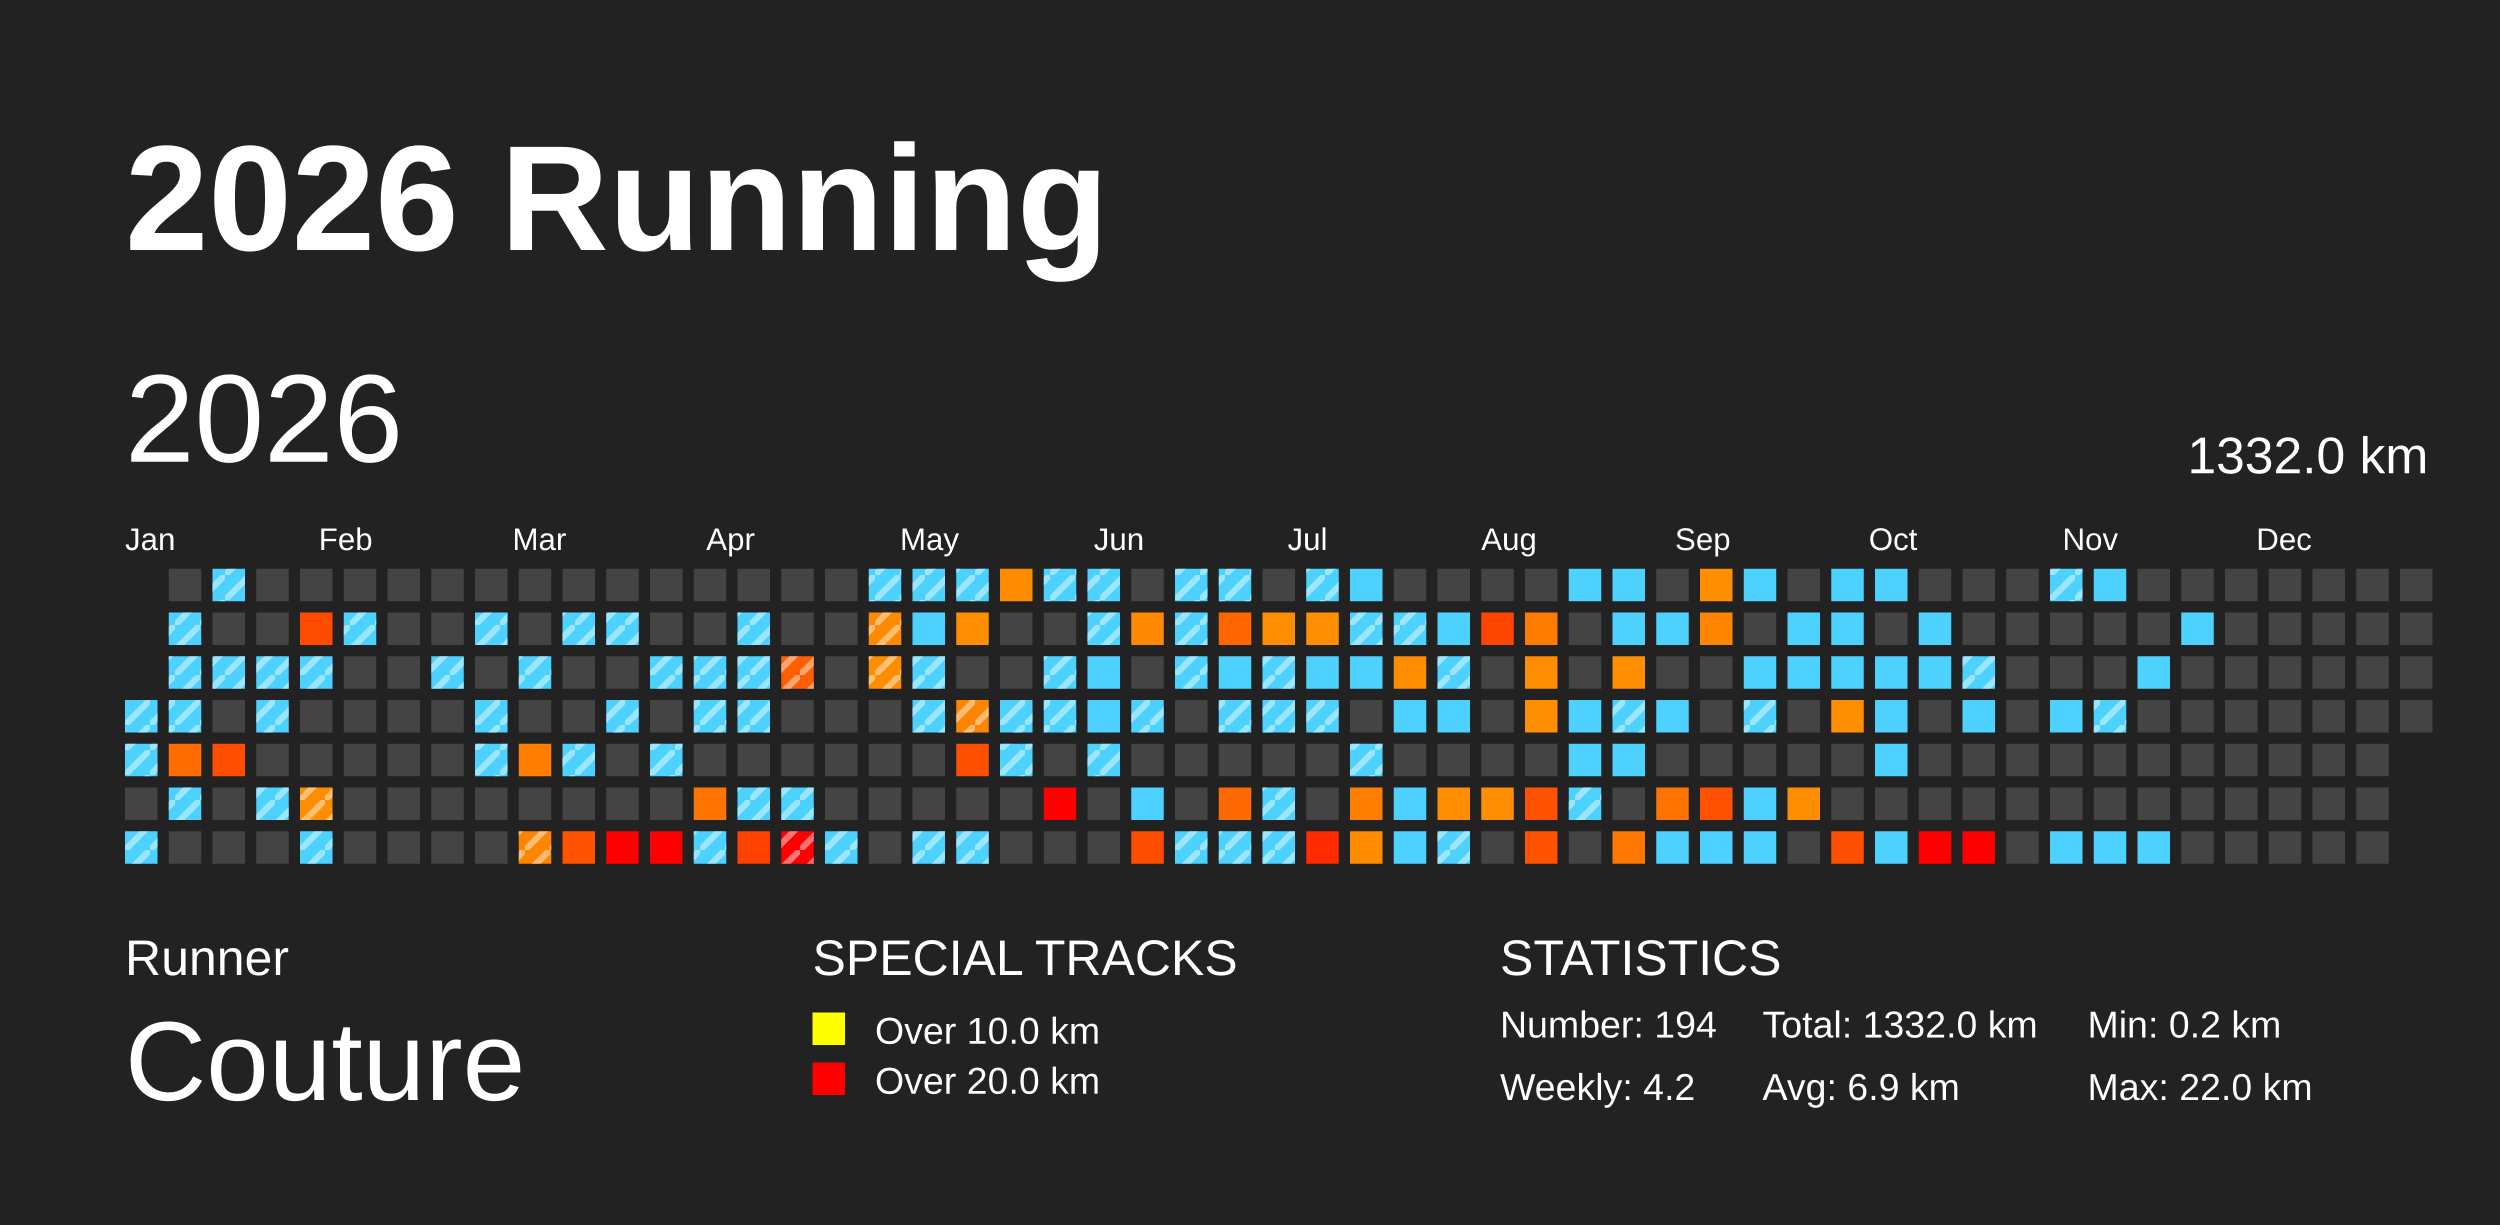
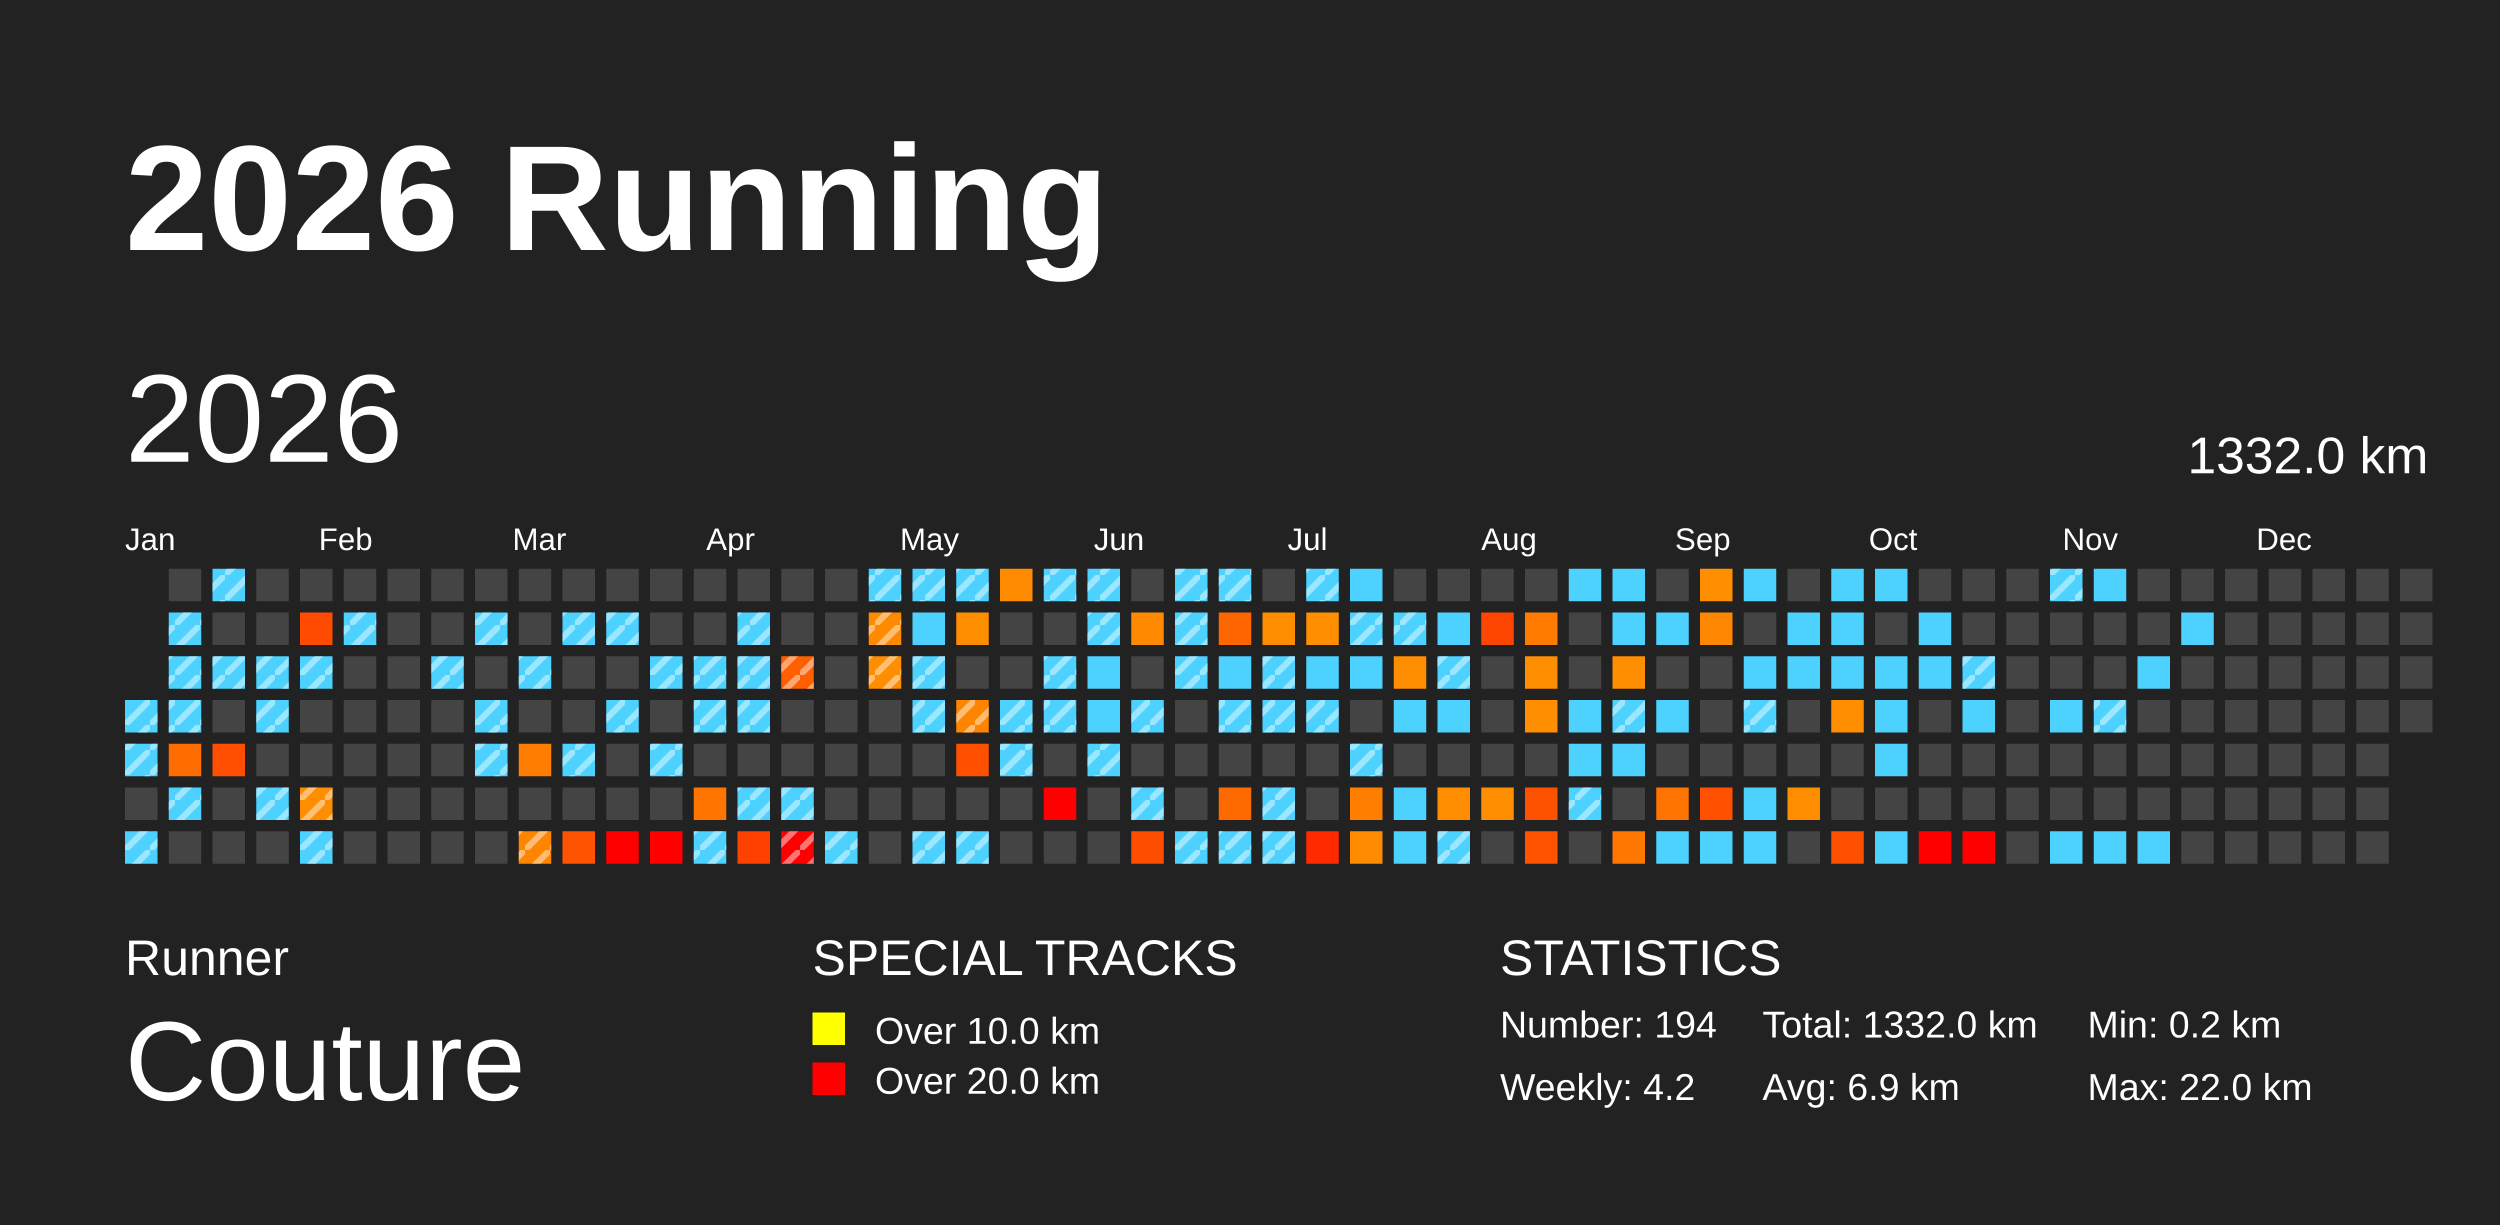
<svg xmlns="http://www.w3.org/2000/svg" baseProfile="full" height="98mm" version="1.1" viewBox="0,0,200,98" width="200mm">
  <defs>
    <pattern height="2" id="indoor-stripe" patternUnits="userSpaceOnUse" width="2">
      <line stroke="white" stroke-opacity="0.45" stroke-width="0.5" x1="0" x2="2" y1="2" y2="0" />
    </pattern>
  </defs>
  <rect fill="#222222" height="98" width="200" x="0" y="0" />
  <text fill="#FFFFFF" style="font-size:12px; font-family:Arial; font-weight:bold;" x="10" y="20">2026 Running</text>
  <text fill="#FFFFFF" style="font-size:4px; font-family:Arial" x="10" y="78">Runner</text>
  <text fill="#FFFFFF" style="font-size:9px; font-family:Arial" x="10" y="88">Couture</text>
  <text fill="#FFFFFF" style="font-size:4px; font-family:Arial" x="65" y="78">SPECIAL TRACKS</text>
  <rect fill="yellow" height="2.6" width="2.6" x="65" y="81" />
  <text fill="#FFFFFF" style="font-size:3px; font-family:Arial" x="70" y="83.5">Over 10.0 km</text>
  <rect fill="red" height="2.6" width="2.6" x="65" y="85" />
  <text fill="#FFFFFF" style="font-size:3px; font-family:Arial" x="70" y="87.5">Over 20.0 km</text>
  <text fill="#FFFFFF" style="font-size:4px; font-family:Arial" x="120" y="78">STATISTICS</text>
  <text fill="#FFFFFF" style="font-size:3px; font-family:Arial" x="120" y="83">Number: 194</text>
  <text fill="#FFFFFF" style="font-size:3px; font-family:Arial" x="120" y="88">Weekly: 4.2</text>
  <text fill="#FFFFFF" style="font-size:3px; font-family:Arial" x="141" y="83">Total: 1332.0 km</text>
  <text fill="#FFFFFF" style="font-size:3px; font-family:Arial" x="141" y="88">Avg: 6.9 km</text>
  <text fill="#FFFFFF" style="font-size:3px; font-family:Arial" x="167" y="83">Min: 0.2 km</text>
  <text fill="#FFFFFF" style="font-size:3px; font-family:Arial" x="167" y="88">Max: 22.0 km</text>
  <text dominant-baseline="hanging" fill="#FFFFFF" style="font-size:10.0px; font-family:Arial;" x="10" y="30">2026</text>
  <text dominant-baseline="hanging" fill="#FFFFFF" style="font-size:4.125px; font-family:Arial;" x="175" y="35">1332.0 km</text>
  <text fill="#FFFFFF" style="font-size:2.5px; font-family:Arial" x="10.0" y="44">Jan</text>
  <text fill="#FFFFFF" style="font-size:2.5px; font-family:Arial" x="25.5" y="44">Feb</text>
  <text fill="#FFFFFF" style="font-size:2.5px; font-family:Arial" x="41.0" y="44">Mar</text>
  <text fill="#FFFFFF" style="font-size:2.5px; font-family:Arial" x="56.5" y="44">Apr</text>
  <text fill="#FFFFFF" style="font-size:2.5px; font-family:Arial" x="72.0" y="44">May</text>
  <text fill="#FFFFFF" style="font-size:2.5px; font-family:Arial" x="87.5" y="44">Jun</text>
  <text fill="#FFFFFF" style="font-size:2.5px; font-family:Arial" x="103.0" y="44">Jul</text>
  <text fill="#FFFFFF" style="font-size:2.5px; font-family:Arial" x="118.5" y="44">Aug</text>
  <text fill="#FFFFFF" style="font-size:2.5px; font-family:Arial" x="134.0" y="44">Sep</text>
  <text fill="#FFFFFF" style="font-size:2.5px; font-family:Arial" x="149.5" y="44">Oct</text>
  <text fill="#FFFFFF" style="font-size:2.5px; font-family:Arial" x="165.0" y="44">Nov</text>
  <text fill="#FFFFFF" style="font-size:2.5px; font-family:Arial" x="180.5" y="44">Dec</text>
  <rect fill="#4dd2ff" height="2.6" width="2.6" x="10.0" y="56.0" />
  <rect fill="url(#indoor-stripe)" height="2.6" style="pointer-events: none;" width="2.6" x="10.0" y="56.0" />
  <rect fill="#4dd2ff" height="2.6" width="2.6" x="10.0" y="59.5" />
  <rect fill="url(#indoor-stripe)" height="2.6" style="pointer-events: none;" width="2.6" x="10.0" y="59.5" />
  <rect fill="#444444" height="2.6" width="2.6" x="10.0" y="63.0" />
  <rect fill="#4dd2ff" height="2.6" width="2.6" x="10.0" y="66.5" />
  <rect fill="url(#indoor-stripe)" height="2.6" style="pointer-events: none;" width="2.6" x="10.0" y="66.5" />
  <rect fill="#444444" height="2.6" width="2.6" x="13.5" y="45.5" />
  <rect fill="#4dd2ff" height="2.6" width="2.6" x="13.5" y="49.0" />
  <rect fill="url(#indoor-stripe)" height="2.6" style="pointer-events: none;" width="2.6" x="13.5" y="49.0" />
  <rect fill="#4dd2ff" height="2.6" width="2.6" x="13.5" y="52.5" />
  <rect fill="url(#indoor-stripe)" height="2.6" style="pointer-events: none;" width="2.6" x="13.5" y="52.5" />
  <rect fill="#4dd2ff" height="2.6" width="2.6" x="13.5" y="56.0" />
  <rect fill="url(#indoor-stripe)" height="2.6" style="pointer-events: none;" width="2.6" x="13.5" y="56.0" />
  <rect fill="#ff6d00" height="2.6" width="2.6" x="13.5" y="59.5" />
  <rect fill="#4dd2ff" height="2.6" width="2.6" x="13.5" y="63.0" />
  <rect fill="url(#indoor-stripe)" height="2.6" style="pointer-events: none;" width="2.6" x="13.5" y="63.0" />
  <rect fill="#444444" height="2.6" width="2.6" x="13.5" y="66.5" />
  <rect fill="#4dd2ff" height="2.6" width="2.6" x="17.0" y="45.5" />
  <rect fill="url(#indoor-stripe)" height="2.6" style="pointer-events: none;" width="2.6" x="17.0" y="45.5" />
  <rect fill="#444444" height="2.6" width="2.6" x="17.0" y="49.0" />
  <rect fill="#4dd2ff" height="2.6" width="2.6" x="17.0" y="52.5" />
  <rect fill="url(#indoor-stripe)" height="2.6" style="pointer-events: none;" width="2.6" x="17.0" y="52.5" />
  <rect fill="#444444" height="2.6" width="2.6" x="17.0" y="56.0" />
  <rect fill="#ff4e00" height="2.6" width="2.6" x="17.0" y="59.5" />
  <rect fill="#444444" height="2.6" width="2.6" x="17.0" y="63.0" />
  <rect fill="#444444" height="2.6" width="2.6" x="17.0" y="66.5" />
  <rect fill="#444444" height="2.6" width="2.6" x="20.5" y="45.5" />
  <rect fill="#444444" height="2.6" width="2.6" x="20.5" y="49.0" />
  <rect fill="#4dd2ff" height="2.6" width="2.6" x="20.5" y="52.5" />
  <rect fill="url(#indoor-stripe)" height="2.6" style="pointer-events: none;" width="2.6" x="20.5" y="52.5" />
  <rect fill="#4dd2ff" height="2.6" width="2.6" x="20.5" y="56.0" />
  <rect fill="url(#indoor-stripe)" height="2.6" style="pointer-events: none;" width="2.6" x="20.5" y="56.0" />
  <rect fill="#444444" height="2.6" width="2.6" x="20.5" y="59.5" />
  <rect fill="#4dd2ff" height="2.6" width="2.6" x="20.5" y="63.0" />
  <rect fill="url(#indoor-stripe)" height="2.6" style="pointer-events: none;" width="2.6" x="20.5" y="63.0" />
  <rect fill="#444444" height="2.6" width="2.6" x="20.5" y="66.5" />
  <rect fill="#444444" height="2.6" width="2.6" x="24.0" y="45.5" />
  <rect fill="#ff4b00" height="2.6" width="2.6" x="24.0" y="49.0" />
  <rect fill="#4dd2ff" height="2.6" width="2.6" x="24.0" y="52.5" />
  <rect fill="url(#indoor-stripe)" height="2.6" style="pointer-events: none;" width="2.6" x="24.0" y="52.5" />
  <rect fill="#444444" height="2.6" width="2.6" x="24.0" y="56.0" />
  <rect fill="#444444" height="2.6" width="2.6" x="24.0" y="59.5" />
  <rect fill="#ff8d00" height="2.6" width="2.6" x="24.0" y="63.0" />
  <rect fill="url(#indoor-stripe)" height="2.6" style="pointer-events: none;" width="2.6" x="24.0" y="63.0" />
  <rect fill="#4dd2ff" height="2.6" width="2.6" x="24.0" y="66.5" />
  <rect fill="url(#indoor-stripe)" height="2.6" style="pointer-events: none;" width="2.6" x="24.0" y="66.5" />
  <rect fill="#444444" height="2.6" width="2.6" x="27.5" y="45.5" />
  <rect fill="#4dd2ff" height="2.6" width="2.6" x="27.5" y="49.0" />
  <rect fill="url(#indoor-stripe)" height="2.6" style="pointer-events: none;" width="2.6" x="27.5" y="49.0" />
  <rect fill="#444444" height="2.6" width="2.6" x="27.5" y="52.5" />
  <rect fill="#444444" height="2.6" width="2.6" x="27.5" y="56.0" />
  <rect fill="#444444" height="2.6" width="2.6" x="27.5" y="59.5" />
  <rect fill="#444444" height="2.6" width="2.6" x="27.5" y="63.0" />
  <rect fill="#444444" height="2.6" width="2.6" x="27.5" y="66.5" />
  <rect fill="#444444" height="2.6" width="2.6" x="31.0" y="45.5" />
  <rect fill="#444444" height="2.6" width="2.6" x="31.0" y="49.0" />
  <rect fill="#444444" height="2.6" width="2.6" x="31.0" y="52.5" />
  <rect fill="#444444" height="2.6" width="2.6" x="31.0" y="56.0" />
  <rect fill="#444444" height="2.6" width="2.6" x="31.0" y="59.5" />
  <rect fill="#444444" height="2.6" width="2.6" x="31.0" y="63.0" />
  <rect fill="#444444" height="2.6" width="2.6" x="31.0" y="66.5" />
  <rect fill="#444444" height="2.6" width="2.6" x="34.5" y="45.5" />
  <rect fill="#444444" height="2.6" width="2.6" x="34.5" y="49.0" />
  <rect fill="#4dd2ff" height="2.6" width="2.6" x="34.5" y="52.5" />
  <rect fill="url(#indoor-stripe)" height="2.6" style="pointer-events: none;" width="2.6" x="34.5" y="52.5" />
  <rect fill="#444444" height="2.6" width="2.6" x="34.5" y="56.0" />
  <rect fill="#444444" height="2.6" width="2.6" x="34.5" y="59.5" />
  <rect fill="#444444" height="2.6" width="2.6" x="34.5" y="63.0" />
  <rect fill="#444444" height="2.6" width="2.6" x="34.5" y="66.5" />
  <rect fill="#444444" height="2.6" width="2.6" x="38.0" y="45.5" />
  <rect fill="#4dd2ff" height="2.6" width="2.6" x="38.0" y="49.0" />
  <rect fill="url(#indoor-stripe)" height="2.6" style="pointer-events: none;" width="2.6" x="38.0" y="49.0" />
  <rect fill="#444444" height="2.6" width="2.6" x="38.0" y="52.5" />
  <rect fill="#4dd2ff" height="2.6" width="2.6" x="38.0" y="56.0" />
  <rect fill="url(#indoor-stripe)" height="2.6" style="pointer-events: none;" width="2.6" x="38.0" y="56.0" />
  <rect fill="#4dd2ff" height="2.6" width="2.6" x="38.0" y="59.5" />
  <rect fill="url(#indoor-stripe)" height="2.6" style="pointer-events: none;" width="2.6" x="38.0" y="59.5" />
  <rect fill="#444444" height="2.6" width="2.6" x="38.0" y="63.0" />
  <rect fill="#444444" height="2.6" width="2.6" x="38.0" y="66.5" />
  <rect fill="#444444" height="2.6" width="2.6" x="41.5" y="45.5" />
  <rect fill="#444444" height="2.6" width="2.6" x="41.5" y="49.0" />
  <rect fill="#4dd2ff" height="2.6" width="2.6" x="41.5" y="52.5" />
  <rect fill="url(#indoor-stripe)" height="2.6" style="pointer-events: none;" width="2.6" x="41.5" y="52.5" />
  <rect fill="#444444" height="2.6" width="2.6" x="41.5" y="56.0" />
  <rect fill="#ff7d00" height="2.6" width="2.6" x="41.5" y="59.5" />
  <rect fill="#444444" height="2.6" width="2.6" x="41.5" y="63.0" />
  <rect fill="#ff8400" height="2.6" width="2.6" x="41.5" y="66.5" />
  <rect fill="url(#indoor-stripe)" height="2.6" style="pointer-events: none;" width="2.6" x="41.5" y="66.5" />
  <rect fill="#444444" height="2.6" width="2.6" x="45.0" y="45.5" />
  <rect fill="#4dd2ff" height="2.6" width="2.6" x="45.0" y="49.0" />
  <rect fill="url(#indoor-stripe)" height="2.6" style="pointer-events: none;" width="2.6" x="45.0" y="49.0" />
  <rect fill="#444444" height="2.6" width="2.6" x="45.0" y="52.5" />
  <rect fill="#444444" height="2.6" width="2.6" x="45.0" y="56.0" />
  <rect fill="#4dd2ff" height="2.6" width="2.6" x="45.0" y="59.5" />
  <rect fill="url(#indoor-stripe)" height="2.6" style="pointer-events: none;" width="2.6" x="45.0" y="59.5" />
  <rect fill="#444444" height="2.6" width="2.6" x="45.0" y="63.0" />
  <rect fill="#ff5300" height="2.6" width="2.6" x="45.0" y="66.5" />
  <rect fill="#444444" height="2.6" width="2.6" x="48.5" y="45.5" />
  <rect fill="#4dd2ff" height="2.6" width="2.6" x="48.5" y="49.0" />
  <rect fill="url(#indoor-stripe)" height="2.6" style="pointer-events: none;" width="2.6" x="48.5" y="49.0" />
  <rect fill="#444444" height="2.6" width="2.6" x="48.5" y="52.5" />
  <rect fill="#4dd2ff" height="2.6" width="2.6" x="48.5" y="56.0" />
  <rect fill="url(#indoor-stripe)" height="2.6" style="pointer-events: none;" width="2.6" x="48.5" y="56.0" />
  <rect fill="#444444" height="2.6" width="2.6" x="48.5" y="59.5" />
  <rect fill="#444444" height="2.6" width="2.6" x="48.5" y="63.0" />
  <rect fill="red" height="2.6" width="2.6" x="48.5" y="66.5" />
  <rect fill="#444444" height="2.6" width="2.6" x="52.0" y="45.5" />
  <rect fill="#444444" height="2.6" width="2.6" x="52.0" y="49.0" />
  <rect fill="#4dd2ff" height="2.6" width="2.6" x="52.0" y="52.5" />
  <rect fill="url(#indoor-stripe)" height="2.6" style="pointer-events: none;" width="2.6" x="52.0" y="52.5" />
  <rect fill="#444444" height="2.6" width="2.6" x="52.0" y="56.0" />
  <rect fill="#4dd2ff" height="2.6" width="2.6" x="52.0" y="59.5" />
  <rect fill="url(#indoor-stripe)" height="2.6" style="pointer-events: none;" width="2.6" x="52.0" y="59.5" />
  <rect fill="#444444" height="2.6" width="2.6" x="52.0" y="63.0" />
  <rect fill="red" height="2.6" width="2.6" x="52.0" y="66.5" />
  <rect fill="#444444" height="2.6" width="2.6" x="55.5" y="45.5" />
  <rect fill="#444444" height="2.6" width="2.6" x="55.5" y="49.0" />
  <rect fill="#4dd2ff" height="2.6" width="2.6" x="55.5" y="52.5" />
  <rect fill="url(#indoor-stripe)" height="2.6" style="pointer-events: none;" width="2.6" x="55.5" y="52.5" />
  <rect fill="#4dd2ff" height="2.6" width="2.6" x="55.5" y="56.0" />
  <rect fill="url(#indoor-stripe)" height="2.6" style="pointer-events: none;" width="2.6" x="55.5" y="56.0" />
  <rect fill="#444444" height="2.6" width="2.6" x="55.5" y="59.5" />
  <rect fill="#ff7500" height="2.6" width="2.6" x="55.5" y="63.0" />
  <rect fill="#4dd2ff" height="2.6" width="2.6" x="55.5" y="66.5" />
  <rect fill="url(#indoor-stripe)" height="2.6" style="pointer-events: none;" width="2.6" x="55.5" y="66.5" />
  <rect fill="#444444" height="2.6" width="2.6" x="59.0" y="45.5" />
  <rect fill="#4dd2ff" height="2.6" width="2.6" x="59.0" y="49.0" />
  <rect fill="url(#indoor-stripe)" height="2.6" style="pointer-events: none;" width="2.6" x="59.0" y="49.0" />
  <rect fill="#4dd2ff" height="2.6" width="2.6" x="59.0" y="52.5" />
  <rect fill="url(#indoor-stripe)" height="2.6" style="pointer-events: none;" width="2.6" x="59.0" y="52.5" />
  <rect fill="#4dd2ff" height="2.6" width="2.6" x="59.0" y="56.0" />
  <rect fill="url(#indoor-stripe)" height="2.6" style="pointer-events: none;" width="2.6" x="59.0" y="56.0" />
  <rect fill="#444444" height="2.6" width="2.6" x="59.0" y="59.5" />
  <rect fill="#4dd2ff" height="2.6" width="2.6" x="59.0" y="63.0" />
  <rect fill="url(#indoor-stripe)" height="2.6" style="pointer-events: none;" width="2.6" x="59.0" y="63.0" />
  <rect fill="#ff4100" height="2.6" width="2.6" x="59.0" y="66.5" />
  <rect fill="#444444" height="2.6" width="2.6" x="62.5" y="45.5" />
  <rect fill="#444444" height="2.6" width="2.6" x="62.5" y="49.0" />
  <rect fill="#ff5f00" height="2.6" width="2.6" x="62.5" y="52.5" />
  <rect fill="url(#indoor-stripe)" height="2.6" style="pointer-events: none;" width="2.6" x="62.5" y="52.5" />
  <rect fill="#444444" height="2.6" width="2.6" x="62.5" y="56.0" />
  <rect fill="#444444" height="2.6" width="2.6" x="62.5" y="59.5" />
  <rect fill="#4dd2ff" height="2.6" width="2.6" x="62.5" y="63.0" />
  <rect fill="url(#indoor-stripe)" height="2.6" style="pointer-events: none;" width="2.6" x="62.5" y="63.0" />
  <rect fill="red" height="2.6" width="2.6" x="62.5" y="66.5" />
  <rect fill="url(#indoor-stripe)" height="2.6" style="pointer-events: none;" width="2.6" x="62.5" y="66.5" />
  <rect fill="#444444" height="2.6" width="2.6" x="66.0" y="45.5" />
  <rect fill="#444444" height="2.6" width="2.6" x="66.0" y="49.0" />
  <rect fill="#444444" height="2.6" width="2.6" x="66.0" y="52.5" />
  <rect fill="#444444" height="2.6" width="2.6" x="66.0" y="56.0" />
  <rect fill="#444444" height="2.6" width="2.6" x="66.0" y="59.5" />
  <rect fill="#444444" height="2.6" width="2.6" x="66.0" y="63.0" />
  <rect fill="#4dd2ff" height="2.6" width="2.6" x="66.0" y="66.5" />
  <rect fill="url(#indoor-stripe)" height="2.6" style="pointer-events: none;" width="2.6" x="66.0" y="66.5" />
  <rect fill="#4dd2ff" height="2.6" width="2.6" x="69.5" y="45.5" />
  <rect fill="url(#indoor-stripe)" height="2.6" style="pointer-events: none;" width="2.6" x="69.5" y="45.5" />
  <rect fill="#ff8a00" height="2.6" width="2.6" x="69.5" y="49.0" />
  <rect fill="url(#indoor-stripe)" height="2.6" style="pointer-events: none;" width="2.6" x="69.5" y="49.0" />
  <rect fill="#ff8d00" height="2.6" width="2.6" x="69.5" y="52.5" />
  <rect fill="url(#indoor-stripe)" height="2.6" style="pointer-events: none;" width="2.6" x="69.5" y="52.5" />
  <rect fill="#444444" height="2.6" width="2.6" x="69.5" y="56.0" />
  <rect fill="#444444" height="2.6" width="2.6" x="69.5" y="59.5" />
  <rect fill="#444444" height="2.6" width="2.6" x="69.5" y="63.0" />
  <rect fill="#444444" height="2.6" width="2.6" x="69.5" y="66.5" />
  <rect fill="#4dd2ff" height="2.6" width="2.6" x="73.0" y="45.5" />
  <rect fill="url(#indoor-stripe)" height="2.6" style="pointer-events: none;" width="2.6" x="73.0" y="45.5" />
  <rect fill="#4dd2ff" height="2.6" width="2.6" x="73.0" y="49.0" />
  <rect fill="#4dd2ff" height="2.6" width="2.6" x="73.0" y="52.5" />
  <rect fill="url(#indoor-stripe)" height="2.6" style="pointer-events: none;" width="2.6" x="73.0" y="52.5" />
  <rect fill="#4dd2ff" height="2.6" width="2.6" x="73.0" y="56.0" />
  <rect fill="url(#indoor-stripe)" height="2.6" style="pointer-events: none;" width="2.6" x="73.0" y="56.0" />
  <rect fill="#444444" height="2.6" width="2.6" x="73.0" y="59.5" />
  <rect fill="#444444" height="2.6" width="2.6" x="73.0" y="63.0" />
  <rect fill="#4dd2ff" height="2.6" width="2.6" x="73.0" y="66.5" />
  <rect fill="url(#indoor-stripe)" height="2.6" style="pointer-events: none;" width="2.6" x="73.0" y="66.5" />
  <rect fill="#4dd2ff" height="2.6" width="2.6" x="76.5" y="45.5" />
  <rect fill="url(#indoor-stripe)" height="2.6" style="pointer-events: none;" width="2.6" x="76.5" y="45.5" />
  <rect fill="#ff8d00" height="2.6" width="2.6" x="76.5" y="49.0" />
  <rect fill="#444444" height="2.6" width="2.6" x="76.5" y="52.5" />
  <rect fill="#ff8500" height="2.6" width="2.6" x="76.5" y="56.0" />
  <rect fill="url(#indoor-stripe)" height="2.6" style="pointer-events: none;" width="2.6" x="76.5" y="56.0" />
  <rect fill="#ff5000" height="2.6" width="2.6" x="76.5" y="59.5" />
  <rect fill="#444444" height="2.6" width="2.6" x="76.5" y="63.0" />
  <rect fill="#4dd2ff" height="2.6" width="2.6" x="76.5" y="66.5" />
  <rect fill="url(#indoor-stripe)" height="2.6" style="pointer-events: none;" width="2.6" x="76.5" y="66.5" />
  <rect fill="#ff8b00" height="2.6" width="2.6" x="80.0" y="45.5" />
  <rect fill="#444444" height="2.6" width="2.6" x="80.0" y="49.0" />
  <rect fill="#444444" height="2.6" width="2.6" x="80.0" y="52.5" />
  <rect fill="#4dd2ff" height="2.6" width="2.6" x="80.0" y="56.0" />
  <rect fill="url(#indoor-stripe)" height="2.6" style="pointer-events: none;" width="2.6" x="80.0" y="56.0" />
  <rect fill="#4dd2ff" height="2.6" width="2.6" x="80.0" y="59.5" />
  <rect fill="url(#indoor-stripe)" height="2.6" style="pointer-events: none;" width="2.6" x="80.0" y="59.5" />
  <rect fill="#444444" height="2.6" width="2.6" x="80.0" y="63.0" />
  <rect fill="#444444" height="2.6" width="2.6" x="80.0" y="66.5" />
  <rect fill="#4dd2ff" height="2.6" width="2.6" x="83.5" y="45.5" />
  <rect fill="url(#indoor-stripe)" height="2.6" style="pointer-events: none;" width="2.6" x="83.5" y="45.5" />
  <rect fill="#444444" height="2.6" width="2.6" x="83.5" y="49.0" />
  <rect fill="#4dd2ff" height="2.6" width="2.6" x="83.5" y="52.5" />
  <rect fill="url(#indoor-stripe)" height="2.6" style="pointer-events: none;" width="2.6" x="83.5" y="52.5" />
  <rect fill="#4dd2ff" height="2.6" width="2.6" x="83.5" y="56.0" />
  <rect fill="url(#indoor-stripe)" height="2.6" style="pointer-events: none;" width="2.6" x="83.5" y="56.0" />
  <rect fill="#444444" height="2.6" width="2.6" x="83.5" y="59.5" />
  <rect fill="red" height="2.6" width="2.6" x="83.5" y="63.0" />
  <rect fill="#444444" height="2.6" width="2.6" x="83.5" y="66.5" />
  <rect fill="#4dd2ff" height="2.6" width="2.6" x="87.0" y="45.5" />
  <rect fill="url(#indoor-stripe)" height="2.6" style="pointer-events: none;" width="2.6" x="87.0" y="45.5" />
  <rect fill="#4dd2ff" height="2.6" width="2.6" x="87.0" y="49.0" />
  <rect fill="url(#indoor-stripe)" height="2.6" style="pointer-events: none;" width="2.6" x="87.0" y="49.0" />
  <rect fill="#4dd2ff" height="2.6" width="2.6" x="87.0" y="52.5" />
  <rect fill="#4dd2ff" height="2.6" width="2.6" x="87.0" y="56.0" />
  <rect fill="#4dd2ff" height="2.6" width="2.6" x="87.0" y="59.5" />
  <rect fill="url(#indoor-stripe)" height="2.6" style="pointer-events: none;" width="2.6" x="87.0" y="59.5" />
  <rect fill="#444444" height="2.6" width="2.6" x="87.0" y="63.0" />
  <rect fill="#444444" height="2.6" width="2.6" x="87.0" y="66.5" />
  <rect fill="#444444" height="2.6" width="2.6" x="90.5" y="45.5" />
  <rect fill="#ff8900" height="2.6" width="2.6" x="90.5" y="49.0" />
  <rect fill="#444444" height="2.6" width="2.6" x="90.5" y="52.5" />
  <rect fill="#4dd2ff" height="2.6" width="2.6" x="90.5" y="56.0" />
  <rect fill="url(#indoor-stripe)" height="2.6" style="pointer-events: none;" width="2.6" x="90.5" y="56.0" />
  <rect fill="#444444" height="2.6" width="2.6" x="90.5" y="59.5" />
  <rect fill="#4dd2ff" height="2.6" width="2.6" x="90.5" y="63.0" />
+   <rect fill="url(#indoor-stripe)" height="2.6" style="pointer-events: none;" width="2.6" x="90.5" y="63.0" />
  <rect fill="#ff4d00" height="2.6" width="2.6" x="90.5" y="66.5" />
  <rect fill="#4dd2ff" height="2.6" width="2.6" x="94.0" y="45.5" />
  <rect fill="url(#indoor-stripe)" height="2.6" style="pointer-events: none;" width="2.6" x="94.0" y="45.5" />
  <rect fill="#4dd2ff" height="2.6" width="2.6" x="94.0" y="49.0" />
  <rect fill="url(#indoor-stripe)" height="2.6" style="pointer-events: none;" width="2.6" x="94.0" y="49.0" />
  <rect fill="#4dd2ff" height="2.6" width="2.6" x="94.0" y="52.5" />
  <rect fill="url(#indoor-stripe)" height="2.6" style="pointer-events: none;" width="2.6" x="94.0" y="52.5" />
  <rect fill="#444444" height="2.6" width="2.6" x="94.0" y="56.0" />
  <rect fill="#444444" height="2.6" width="2.6" x="94.0" y="59.5" />
  <rect fill="#444444" height="2.6" width="2.6" x="94.0" y="63.0" />
  <rect fill="#4dd2ff" height="2.6" width="2.6" x="94.0" y="66.5" />
  <rect fill="url(#indoor-stripe)" height="2.6" style="pointer-events: none;" width="2.6" x="94.0" y="66.5" />
  <rect fill="#4dd2ff" height="2.6" width="2.6" x="97.5" y="45.5" />
  <rect fill="url(#indoor-stripe)" height="2.6" style="pointer-events: none;" width="2.6" x="97.5" y="45.5" />
  <rect fill="#ff6600" height="2.6" width="2.6" x="97.5" y="49.0" />
  <rect fill="#4dd2ff" height="2.6" width="2.6" x="97.5" y="52.5" />
  <rect fill="#4dd2ff" height="2.6" width="2.6" x="97.5" y="56.0" />
  <rect fill="url(#indoor-stripe)" height="2.6" style="pointer-events: none;" width="2.6" x="97.5" y="56.0" />
  <rect fill="#444444" height="2.6" width="2.6" x="97.5" y="59.5" />
  <rect fill="#ff6a00" height="2.6" width="2.6" x="97.5" y="63.0" />
  <rect fill="#4dd2ff" height="2.6" width="2.6" x="97.5" y="66.5" />
  <rect fill="url(#indoor-stripe)" height="2.6" style="pointer-events: none;" width="2.6" x="97.5" y="66.5" />
  <rect fill="#444444" height="2.6" width="2.6" x="101.0" y="45.5" />
  <rect fill="#ff8d00" height="2.6" width="2.6" x="101.0" y="49.0" />
  <rect fill="#4dd2ff" height="2.6" width="2.6" x="101.0" y="52.5" />
  <rect fill="url(#indoor-stripe)" height="2.6" style="pointer-events: none;" width="2.6" x="101.0" y="52.5" />
  <rect fill="#4dd2ff" height="2.6" width="2.6" x="101.0" y="56.0" />
  <rect fill="url(#indoor-stripe)" height="2.6" style="pointer-events: none;" width="2.6" x="101.0" y="56.0" />
  <rect fill="#444444" height="2.6" width="2.6" x="101.0" y="59.5" />
  <rect fill="#4dd2ff" height="2.6" width="2.6" x="101.0" y="63.0" />
  <rect fill="url(#indoor-stripe)" height="2.6" style="pointer-events: none;" width="2.6" x="101.0" y="63.0" />
  <rect fill="#4dd2ff" height="2.6" width="2.6" x="101.0" y="66.5" />
  <rect fill="url(#indoor-stripe)" height="2.6" style="pointer-events: none;" width="2.6" x="101.0" y="66.5" />
  <rect fill="#4dd2ff" height="2.6" width="2.6" x="104.5" y="45.5" />
  <rect fill="url(#indoor-stripe)" height="2.6" style="pointer-events: none;" width="2.6" x="104.5" y="45.5" />
  <rect fill="#ff8e00" height="2.6" width="2.6" x="104.5" y="49.0" />
  <rect fill="#4dd2ff" height="2.6" width="2.6" x="104.5" y="52.5" />
  <rect fill="#4dd2ff" height="2.6" width="2.6" x="104.5" y="56.0" />
  <rect fill="url(#indoor-stripe)" height="2.6" style="pointer-events: none;" width="2.6" x="104.5" y="56.0" />
  <rect fill="#444444" height="2.6" width="2.6" x="104.5" y="59.5" />
  <rect fill="#444444" height="2.6" width="2.6" x="104.5" y="63.0" />
  <rect fill="#ff2a00" height="2.6" width="2.6" x="104.5" y="66.5" />
  <rect fill="#4dd2ff" height="2.6" width="2.6" x="108.0" y="45.5" />
  <rect fill="#4dd2ff" height="2.6" width="2.6" x="108.0" y="49.0" />
  <rect fill="url(#indoor-stripe)" height="2.6" style="pointer-events: none;" width="2.6" x="108.0" y="49.0" />
  <rect fill="#4dd2ff" height="2.6" width="2.6" x="108.0" y="52.5" />
  <rect fill="#444444" height="2.6" width="2.6" x="108.0" y="56.0" />
  <rect fill="#4dd2ff" height="2.6" width="2.6" x="108.0" y="59.5" />
  <rect fill="url(#indoor-stripe)" height="2.6" style="pointer-events: none;" width="2.6" x="108.0" y="59.5" />
  <rect fill="#ff7e00" height="2.6" width="2.6" x="108.0" y="63.0" />
  <rect fill="#ff8b00" height="2.6" width="2.6" x="108.0" y="66.5" />
  <rect fill="#444444" height="2.6" width="2.6" x="111.5" y="45.5" />
  <rect fill="#4dd2ff" height="2.6" width="2.6" x="111.5" y="49.0" />
  <rect fill="url(#indoor-stripe)" height="2.6" style="pointer-events: none;" width="2.6" x="111.5" y="49.0" />
  <rect fill="#ff8d00" height="2.6" width="2.6" x="111.5" y="52.5" />
  <rect fill="#4dd2ff" height="2.6" width="2.6" x="111.5" y="56.0" />
  <rect fill="#444444" height="2.6" width="2.6" x="111.5" y="59.5" />
  <rect fill="#4dd2ff" height="2.6" width="2.6" x="111.5" y="63.0" />
  <rect fill="#4dd2ff" height="2.6" width="2.6" x="111.5" y="66.5" />
  <rect fill="#444444" height="2.6" width="2.6" x="115.0" y="45.5" />
  <rect fill="#4dd2ff" height="2.6" width="2.6" x="115.0" y="49.0" />
  <rect fill="#4dd2ff" height="2.6" width="2.6" x="115.0" y="52.5" />
  <rect fill="url(#indoor-stripe)" height="2.6" style="pointer-events: none;" width="2.6" x="115.0" y="52.5" />
  <rect fill="#4dd2ff" height="2.6" width="2.6" x="115.0" y="56.0" />
  <rect fill="#444444" height="2.6" width="2.6" x="115.0" y="59.5" />
  <rect fill="#ff8e00" height="2.6" width="2.6" x="115.0" y="63.0" />
  <rect fill="#4dd2ff" height="2.6" width="2.6" x="115.0" y="66.5" />
  <rect fill="url(#indoor-stripe)" height="2.6" style="pointer-events: none;" width="2.6" x="115.0" y="66.5" />
  <rect fill="#444444" height="2.6" width="2.6" x="118.5" y="45.5" />
  <rect fill="#ff4600" height="2.6" width="2.6" x="118.5" y="49.0" />
  <rect fill="#444444" height="2.6" width="2.6" x="118.5" y="52.5" />
  <rect fill="#444444" height="2.6" width="2.6" x="118.5" y="56.0" />
  <rect fill="#444444" height="2.6" width="2.6" x="118.5" y="59.5" />
  <rect fill="#ff8e00" height="2.6" width="2.6" x="118.5" y="63.0" />
  <rect fill="#444444" height="2.6" width="2.6" x="118.5" y="66.5" />
  <rect fill="#444444" height="2.6" width="2.6" x="122.0" y="45.5" />
  <rect fill="#ff7b00" height="2.6" width="2.6" x="122.0" y="49.0" />
  <rect fill="#ff8d00" height="2.6" width="2.6" x="122.0" y="52.5" />
  <rect fill="#ff8e00" height="2.6" width="2.6" x="122.0" y="56.0" />
  <rect fill="#444444" height="2.6" width="2.6" x="122.0" y="59.5" />
  <rect fill="#ff5200" height="2.6" width="2.6" x="122.0" y="63.0" />
  <rect fill="#ff5300" height="2.6" width="2.6" x="122.0" y="66.5" />
  <rect fill="#4dd2ff" height="2.6" width="2.6" x="125.5" y="45.5" />
  <rect fill="#444444" height="2.6" width="2.6" x="125.5" y="49.0" />
  <rect fill="#444444" height="2.6" width="2.6" x="125.5" y="52.5" />
  <rect fill="#4dd2ff" height="2.6" width="2.6" x="125.5" y="56.0" />
  <rect fill="#4dd2ff" height="2.6" width="2.6" x="125.5" y="59.5" />
  <rect fill="#4dd2ff" height="2.6" width="2.6" x="125.5" y="63.0" />
  <rect fill="url(#indoor-stripe)" height="2.6" style="pointer-events: none;" width="2.6" x="125.5" y="63.0" />
  <rect fill="#444444" height="2.6" width="2.6" x="125.5" y="66.5" />
  <rect fill="#4dd2ff" height="2.6" width="2.6" x="129.0" y="45.5" />
  <rect fill="#4dd2ff" height="2.6" width="2.6" x="129.0" y="49.0" />
  <rect fill="#ff8e00" height="2.6" width="2.6" x="129.0" y="52.5" />
  <rect fill="#4dd2ff" height="2.6" width="2.6" x="129.0" y="56.0" />
  <rect fill="url(#indoor-stripe)" height="2.6" style="pointer-events: none;" width="2.6" x="129.0" y="56.0" />
  <rect fill="#4dd2ff" height="2.6" width="2.6" x="129.0" y="59.5" />
  <rect fill="#444444" height="2.6" width="2.6" x="129.0" y="63.0" />
  <rect fill="#ff7600" height="2.6" width="2.6" x="129.0" y="66.5" />
  <rect fill="#444444" height="2.6" width="2.6" x="132.5" y="45.5" />
  <rect fill="#4dd2ff" height="2.6" width="2.6" x="132.5" y="49.0" />
  <rect fill="#444444" height="2.6" width="2.6" x="132.5" y="52.5" />
  <rect fill="#4dd2ff" height="2.6" width="2.6" x="132.5" y="56.0" />
  <rect fill="#444444" height="2.6" width="2.6" x="132.5" y="59.5" />
  <rect fill="#ff7300" height="2.6" width="2.6" x="132.5" y="63.0" />
  <rect fill="#4dd2ff" height="2.6" width="2.6" x="132.5" y="66.5" />
  <rect fill="#ff8e00" height="2.6" width="2.6" x="136.0" y="45.5" />
  <rect fill="#ff8600" height="2.6" width="2.6" x="136.0" y="49.0" />
  <rect fill="#444444" height="2.6" width="2.6" x="136.0" y="52.5" />
  <rect fill="#444444" height="2.6" width="2.6" x="136.0" y="56.0" />
  <rect fill="#444444" height="2.6" width="2.6" x="136.0" y="59.5" />
  <rect fill="#ff5100" height="2.6" width="2.6" x="136.0" y="63.0" />
  <rect fill="#4dd2ff" height="2.6" width="2.6" x="136.0" y="66.5" />
  <rect fill="#4dd2ff" height="2.6" width="2.6" x="139.5" y="45.5" />
  <rect fill="#444444" height="2.6" width="2.6" x="139.5" y="49.0" />
  <rect fill="#4dd2ff" height="2.6" width="2.6" x="139.5" y="52.5" />
  <rect fill="#4dd2ff" height="2.6" width="2.6" x="139.5" y="56.0" />
  <rect fill="url(#indoor-stripe)" height="2.6" style="pointer-events: none;" width="2.6" x="139.5" y="56.0" />
  <rect fill="#444444" height="2.6" width="2.6" x="139.5" y="59.5" />
  <rect fill="#4dd2ff" height="2.6" width="2.6" x="139.5" y="63.0" />
  <rect fill="#4dd2ff" height="2.6" width="2.6" x="139.5" y="66.5" />
  <rect fill="#444444" height="2.6" width="2.6" x="143.0" y="45.5" />
  <rect fill="#4dd2ff" height="2.6" width="2.6" x="143.0" y="49.0" />
  <rect fill="#4dd2ff" height="2.6" width="2.6" x="143.0" y="52.5" />
  <rect fill="#444444" height="2.6" width="2.6" x="143.0" y="56.0" />
  <rect fill="#444444" height="2.6" width="2.6" x="143.0" y="59.5" />
  <rect fill="#ff8d00" height="2.6" width="2.6" x="143.0" y="63.0" />
  <rect fill="#444444" height="2.6" width="2.6" x="143.0" y="66.5" />
  <rect fill="#4dd2ff" height="2.6" width="2.6" x="146.5" y="45.5" />
  <rect fill="#4dd2ff" height="2.6" width="2.6" x="146.5" y="49.0" />
  <rect fill="#4dd2ff" height="2.6" width="2.6" x="146.5" y="52.5" />
  <rect fill="#ff8e00" height="2.6" width="2.6" x="146.5" y="56.0" />
  <rect fill="#444444" height="2.6" width="2.6" x="146.5" y="59.5" />
  <rect fill="#444444" height="2.6" width="2.6" x="146.5" y="63.0" />
  <rect fill="#ff4f00" height="2.6" width="2.6" x="146.5" y="66.5" />
  <rect fill="#4dd2ff" height="2.6" width="2.6" x="150.0" y="45.5" />
  <rect fill="#444444" height="2.6" width="2.6" x="150.0" y="49.0" />
  <rect fill="#4dd2ff" height="2.6" width="2.6" x="150.0" y="52.5" />
  <rect fill="#4dd2ff" height="2.6" width="2.6" x="150.0" y="56.0" />
  <rect fill="#4dd2ff" height="2.6" width="2.6" x="150.0" y="59.5" />
  <rect fill="#444444" height="2.6" width="2.6" x="150.0" y="63.0" />
  <rect fill="#4dd2ff" height="2.6" width="2.6" x="150.0" y="66.5" />
  <rect fill="#444444" height="2.6" width="2.6" x="153.5" y="45.5" />
  <rect fill="#4dd2ff" height="2.6" width="2.6" x="153.5" y="49.0" />
  <rect fill="#4dd2ff" height="2.6" width="2.6" x="153.5" y="52.5" />
  <rect fill="#444444" height="2.6" width="2.6" x="153.5" y="56.0" />
  <rect fill="#444444" height="2.6" width="2.6" x="153.5" y="59.5" />
  <rect fill="#444444" height="2.6" width="2.6" x="153.5" y="63.0" />
  <rect fill="red" height="2.6" width="2.6" x="153.5" y="66.5" />
  <rect fill="#444444" height="2.6" width="2.6" x="157.0" y="45.5" />
  <rect fill="#444444" height="2.6" width="2.6" x="157.0" y="49.0" />
  <rect fill="#4dd2ff" height="2.6" width="2.6" x="157.0" y="52.5" />
  <rect fill="url(#indoor-stripe)" height="2.6" style="pointer-events: none;" width="2.6" x="157.0" y="52.5" />
  <rect fill="#4dd2ff" height="2.6" width="2.6" x="157.0" y="56.0" />
  <rect fill="#444444" height="2.6" width="2.6" x="157.0" y="59.5" />
  <rect fill="#444444" height="2.6" width="2.6" x="157.0" y="63.0" />
  <rect fill="red" height="2.6" width="2.6" x="157.0" y="66.5" />
  <rect fill="#444444" height="2.6" width="2.6" x="160.5" y="45.5" />
  <rect fill="#444444" height="2.6" width="2.6" x="160.5" y="49.0" />
  <rect fill="#444444" height="2.6" width="2.6" x="160.5" y="52.5" />
  <rect fill="#444444" height="2.6" width="2.6" x="160.5" y="56.0" />
  <rect fill="#444444" height="2.6" width="2.6" x="160.5" y="59.5" />
  <rect fill="#444444" height="2.6" width="2.6" x="160.5" y="63.0" />
  <rect fill="#444444" height="2.6" width="2.6" x="160.5" y="66.5" />
  <rect fill="#4dd2ff" height="2.6" width="2.6" x="164.0" y="45.5" />
  <rect fill="url(#indoor-stripe)" height="2.6" style="pointer-events: none;" width="2.6" x="164.0" y="45.5" />
  <rect fill="#444444" height="2.6" width="2.6" x="164.0" y="49.0" />
  <rect fill="#444444" height="2.6" width="2.6" x="164.0" y="52.5" />
  <rect fill="#4dd2ff" height="2.6" width="2.6" x="164.0" y="56.0" />
  <rect fill="#444444" height="2.6" width="2.6" x="164.0" y="59.5" />
  <rect fill="#444444" height="2.6" width="2.6" x="164.0" y="63.0" />
  <rect fill="#4dd2ff" height="2.6" width="2.6" x="164.0" y="66.5" />
  <rect fill="#4dd2ff" height="2.6" width="2.6" x="167.5" y="45.5" />
  <rect fill="#444444" height="2.6" width="2.6" x="167.5" y="49.0" />
  <rect fill="#444444" height="2.6" width="2.6" x="167.5" y="52.5" />
  <rect fill="#4dd2ff" height="2.6" width="2.6" x="167.5" y="56.0" />
  <rect fill="url(#indoor-stripe)" height="2.6" style="pointer-events: none;" width="2.6" x="167.5" y="56.0" />
  <rect fill="#444444" height="2.6" width="2.6" x="167.5" y="59.5" />
  <rect fill="#444444" height="2.6" width="2.6" x="167.5" y="63.0" />
  <rect fill="#4dd2ff" height="2.6" width="2.6" x="167.5" y="66.5" />
  <rect fill="#444444" height="2.6" width="2.6" x="171.0" y="45.5" />
  <rect fill="#444444" height="2.6" width="2.6" x="171.0" y="49.0" />
  <rect fill="#4dd2ff" height="2.6" width="2.6" x="171.0" y="52.5" />
  <rect fill="#444444" height="2.6" width="2.6" x="171.0" y="56.0" />
  <rect fill="#444444" height="2.6" width="2.6" x="171.0" y="59.5" />
  <rect fill="#444444" height="2.6" width="2.6" x="171.0" y="63.0" />
  <rect fill="#4dd2ff" height="2.6" width="2.6" x="171.0" y="66.5" />
  <rect fill="#444444" height="2.6" width="2.6" x="174.5" y="45.5" />
  <rect fill="#4dd2ff" height="2.6" width="2.6" x="174.5" y="49.0" />
  <rect fill="#444444" height="2.6" width="2.6" x="174.5" y="52.5" />
  <rect fill="#444444" height="2.6" width="2.6" x="174.5" y="56.0" />
  <rect fill="#444444" height="2.6" width="2.6" x="174.5" y="59.5" />
  <rect fill="#444444" height="2.6" width="2.6" x="174.5" y="63.0" />
  <rect fill="#444444" height="2.6" width="2.6" x="174.5" y="66.5" />
  <rect fill="#444444" height="2.6" width="2.6" x="178.0" y="45.5" />
  <rect fill="#444444" height="2.6" width="2.6" x="178.0" y="49.0" />
  <rect fill="#444444" height="2.6" width="2.6" x="178.0" y="52.5" />
  <rect fill="#444444" height="2.6" width="2.6" x="178.0" y="56.0" />
  <rect fill="#444444" height="2.6" width="2.6" x="178.0" y="59.5" />
  <rect fill="#444444" height="2.6" width="2.6" x="178.0" y="63.0" />
  <rect fill="#444444" height="2.6" width="2.6" x="178.0" y="66.5" />
  <rect fill="#444444" height="2.6" width="2.6" x="181.5" y="45.5" />
  <rect fill="#444444" height="2.6" width="2.6" x="181.5" y="49.0" />
  <rect fill="#444444" height="2.6" width="2.6" x="181.5" y="52.5" />
  <rect fill="#444444" height="2.6" width="2.6" x="181.5" y="56.0" />
  <rect fill="#444444" height="2.6" width="2.6" x="181.5" y="59.5" />
  <rect fill="#444444" height="2.6" width="2.6" x="181.5" y="63.0" />
  <rect fill="#444444" height="2.6" width="2.6" x="181.5" y="66.5" />
  <rect fill="#444444" height="2.6" width="2.6" x="185.0" y="45.5" />
  <rect fill="#444444" height="2.6" width="2.6" x="185.0" y="49.0" />
  <rect fill="#444444" height="2.6" width="2.6" x="185.0" y="52.5" />
  <rect fill="#444444" height="2.6" width="2.6" x="185.0" y="56.0" />
  <rect fill="#444444" height="2.6" width="2.6" x="185.0" y="59.5" />
  <rect fill="#444444" height="2.6" width="2.6" x="185.0" y="63.0" />
  <rect fill="#444444" height="2.6" width="2.6" x="185.0" y="66.5" />
  <rect fill="#444444" height="2.6" width="2.6" x="188.5" y="45.5" />
  <rect fill="#444444" height="2.6" width="2.6" x="188.5" y="49.0" />
  <rect fill="#444444" height="2.6" width="2.6" x="188.5" y="52.5" />
  <rect fill="#444444" height="2.6" width="2.6" x="188.5" y="56.0" />
  <rect fill="#444444" height="2.6" width="2.6" x="188.5" y="59.5" />
  <rect fill="#444444" height="2.6" width="2.6" x="188.5" y="63.0" />
  <rect fill="#444444" height="2.6" width="2.6" x="188.5" y="66.5" />
  <rect fill="#444444" height="2.6" width="2.6" x="192.0" y="45.5" />
  <rect fill="#444444" height="2.6" width="2.6" x="192.0" y="49.0" />
  <rect fill="#444444" height="2.6" width="2.6" x="192.0" y="52.5" />
  <rect fill="#444444" height="2.6" width="2.6" x="192.0" y="56.0" />
</svg>
